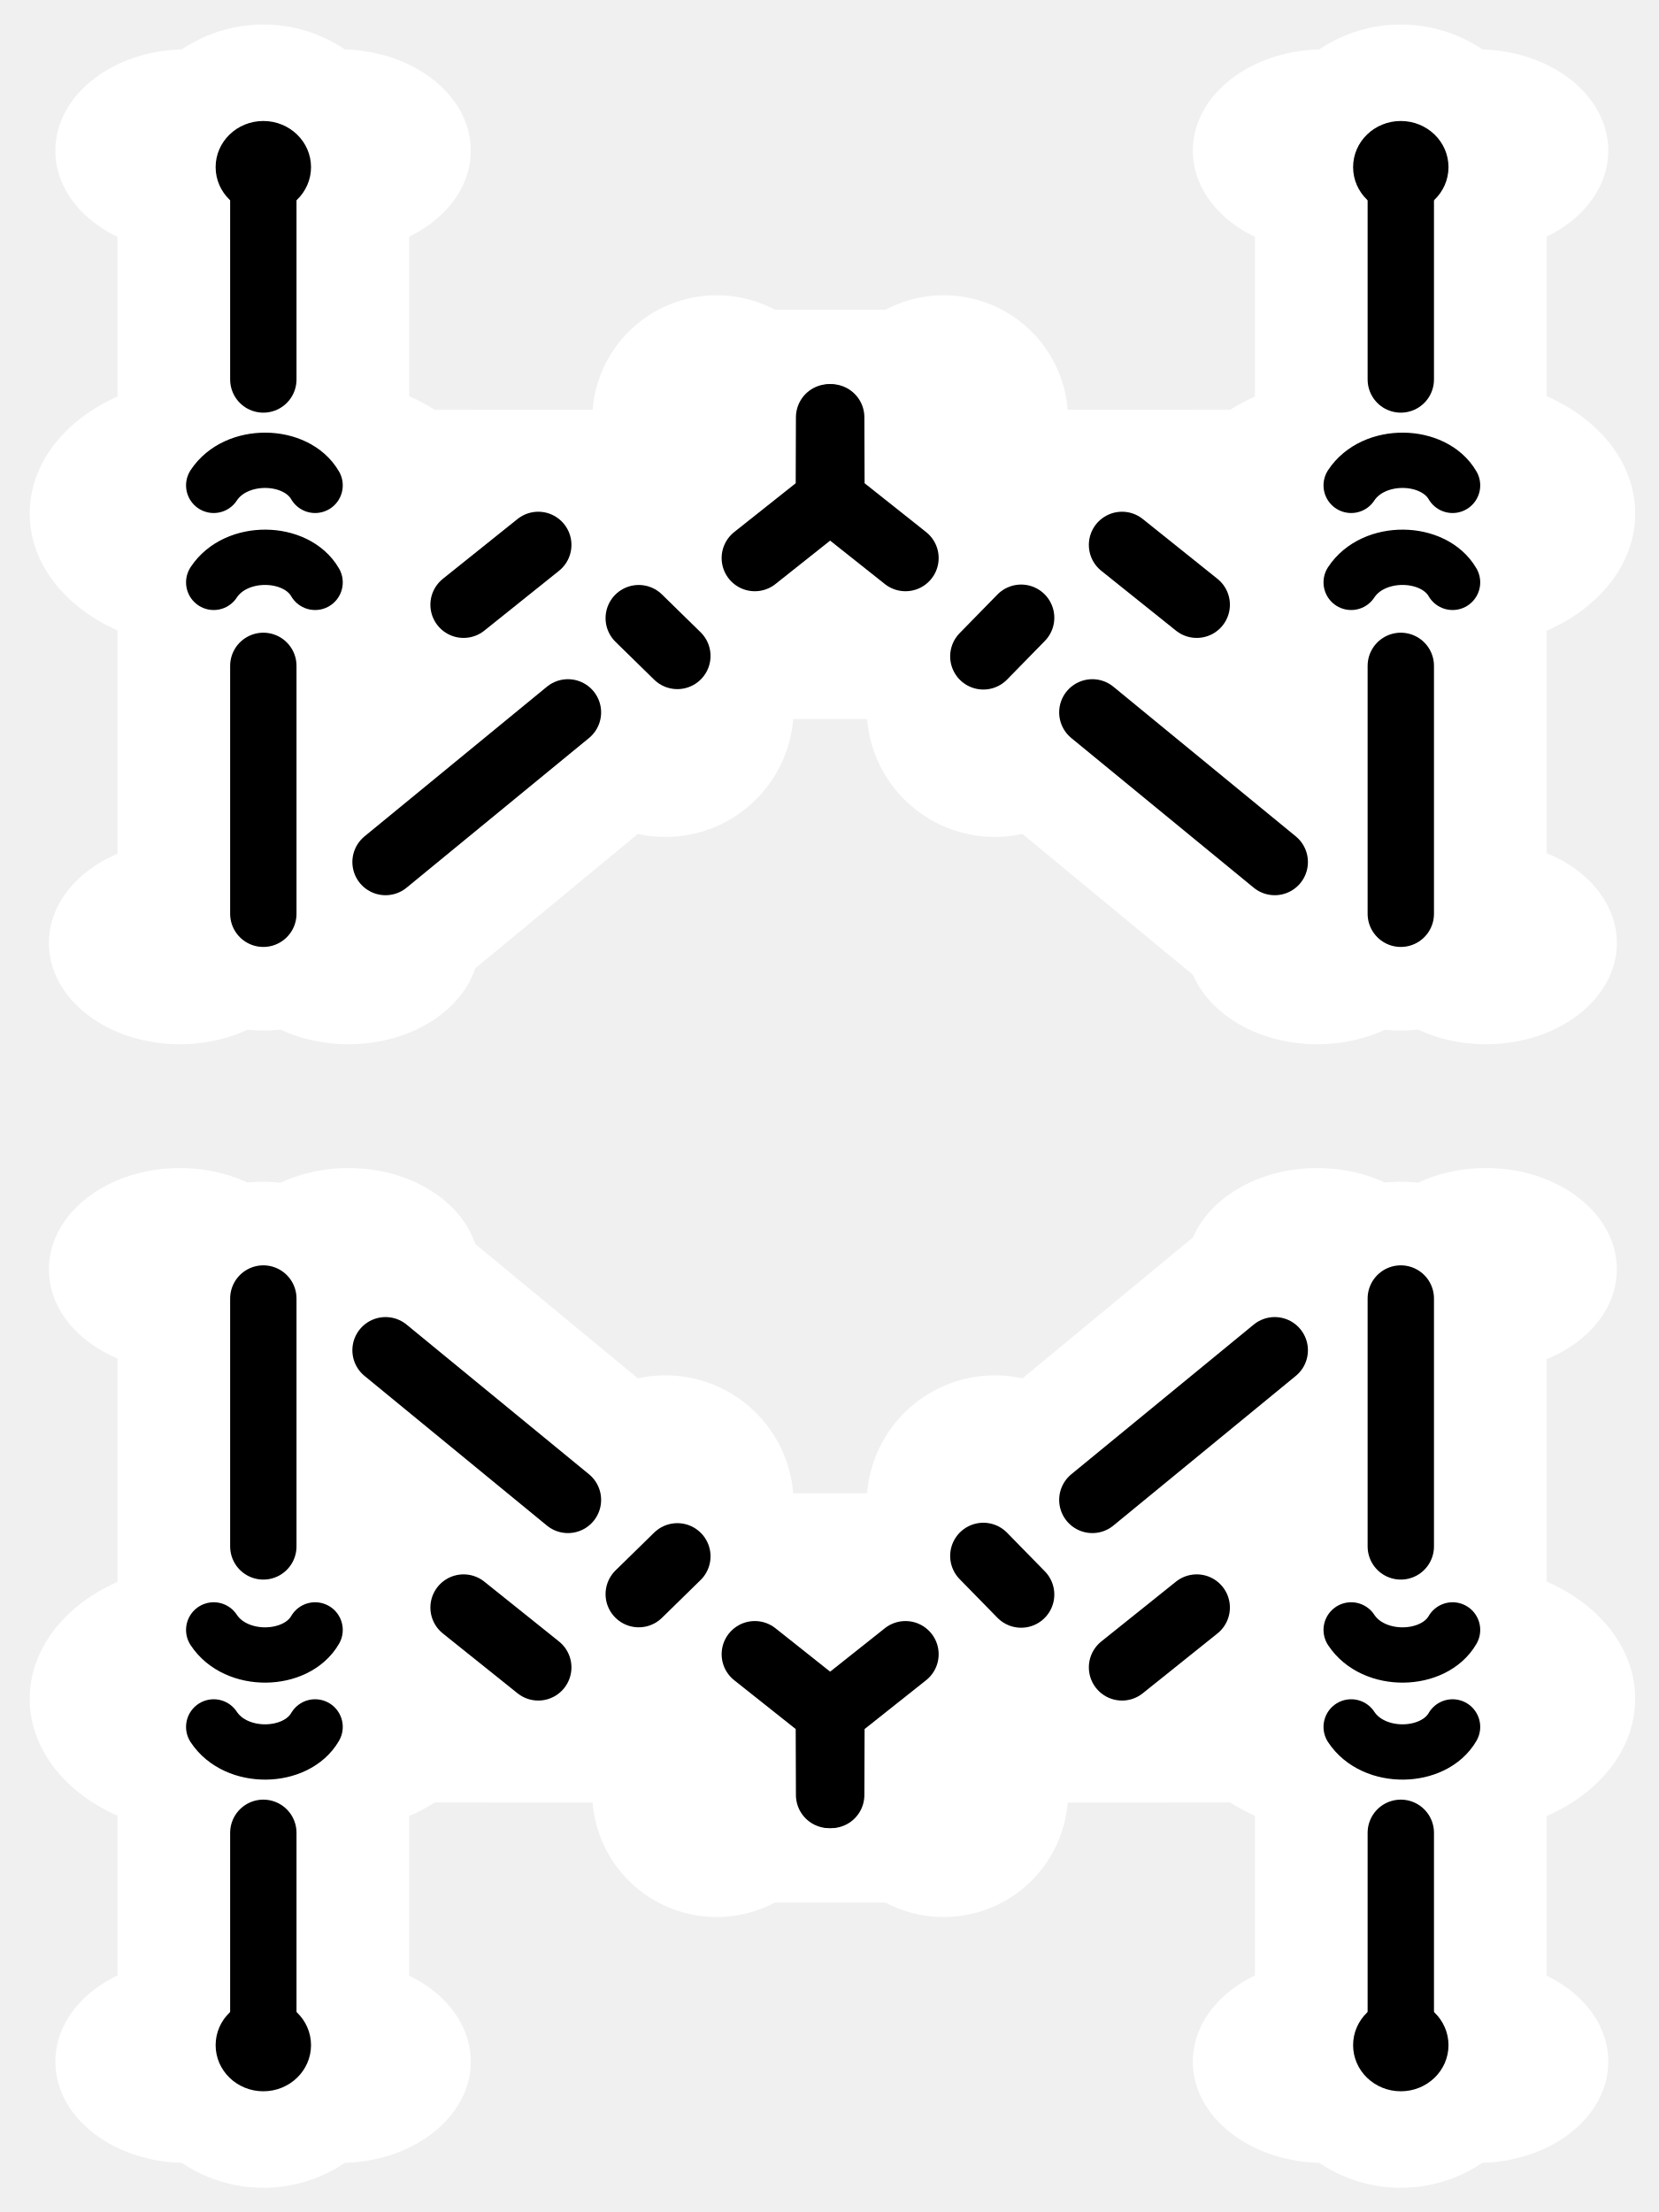
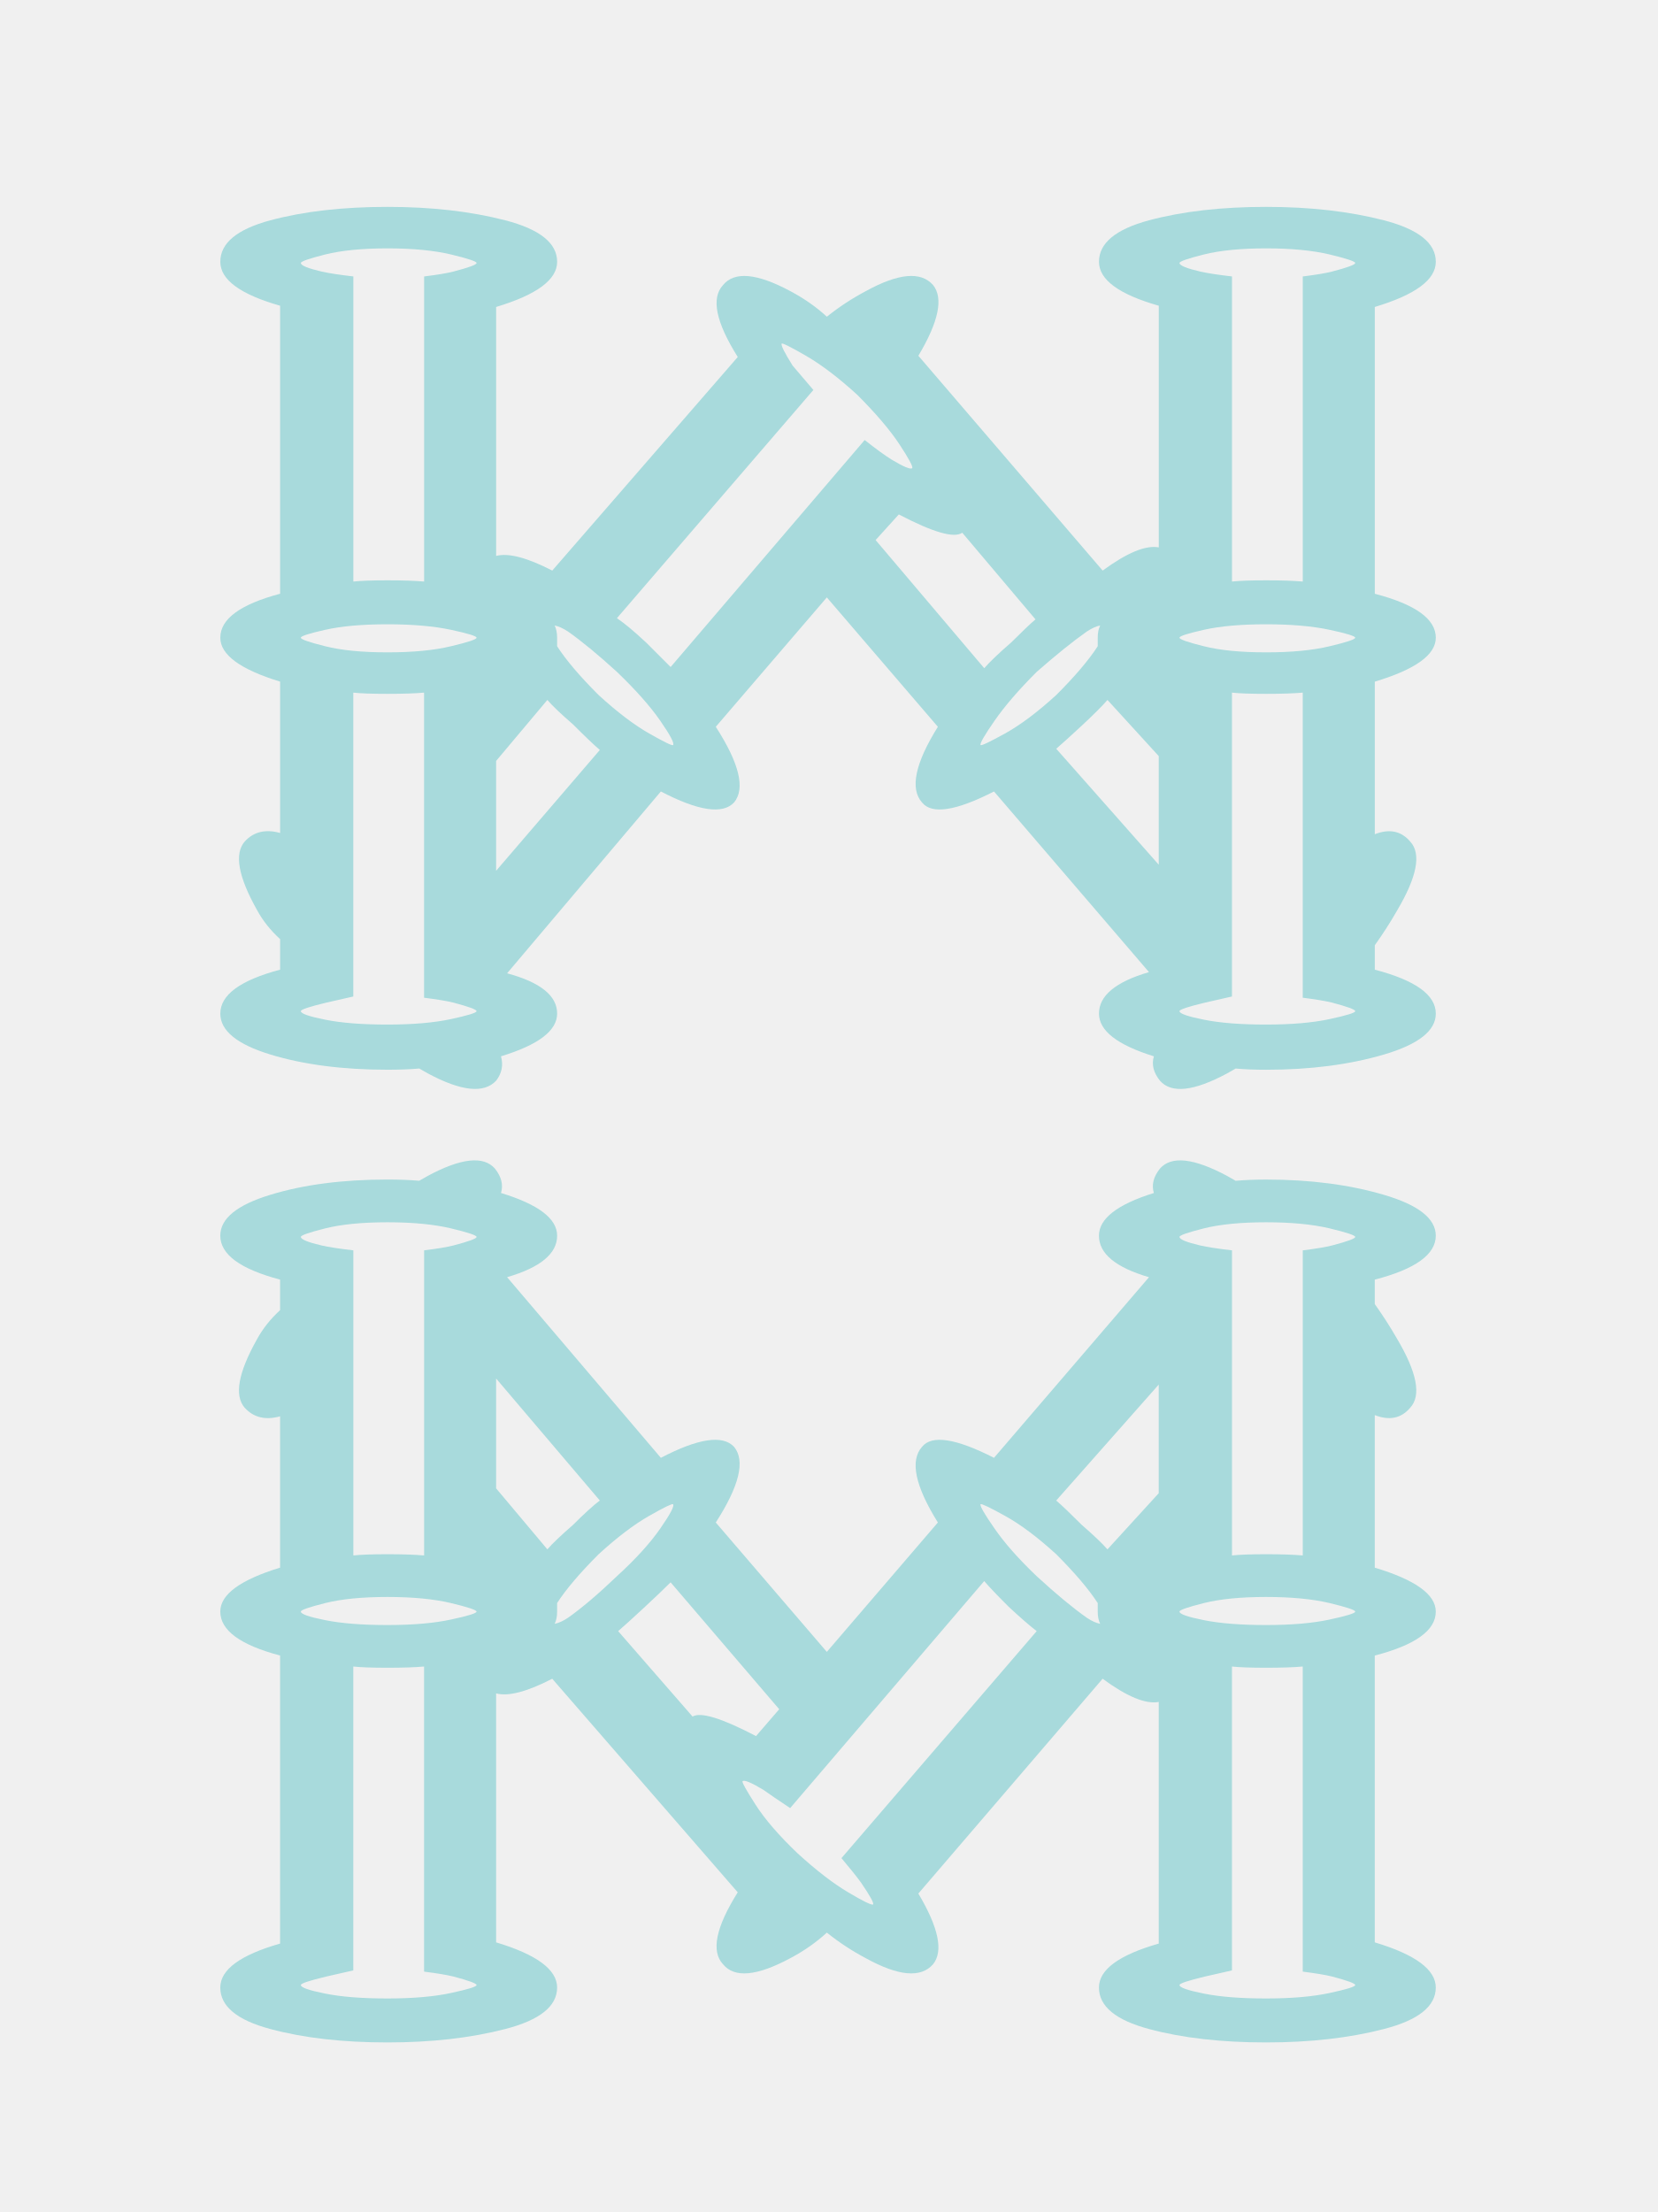
- <svg xmlns="http://www.w3.org/2000/svg" xmlns:ns1="http://www.openswatchbook.org/uri/2009/osb" width="300" height="400" viewBox="0 0 300 400" id="svg2" version="1.1">
-   <defs id="defs4">
-     <linearGradient id="linearGradient10055" ns1:paint="solid">
-       <stop style="stop-color:#000000;stop-opacity:1;" offset="0" id="stop10057" />
-     </linearGradient>
-     <marker orient="auto" refY="0" refX="0" id="Arrow1Lstart" style="overflow:visible">
-       <path id="path4978" d="M 0,0 5,-5 -12.5,0 5,5 0,0 Z" style="fill:#000000;fill-opacity:1;fill-rule:evenodd;stroke:#ff5c00;stroke-width:1pt;stroke-opacity:1" transform="matrix(0.8,0,0,0.8,10,0)" />
-     </marker>
-     <clipPath clipPathUnits="userSpaceOnUse" id="clipPath4243">
-       <circle style="opacity:1;fill:#000000;fill-opacity:0.297;fill-rule:nonzero;stroke:#000000;stroke-width:19.133;stroke-linecap:butt;stroke-linejoin:round;stroke-miterlimit:4;stroke-dasharray:none;stroke-dashoffset:0;stroke-opacity:1" id="circle4245" cx="-264.66" cy="-198.207" r="293.954" />
-     </clipPath>
-     <clipPath clipPathUnits="userSpaceOnUse" id="clipPath7847">
-       <ellipse style="opacity:1;fill:#822600;fill-opacity:1;fill-rule:nonzero;stroke:none;stroke-width:12;stroke-linecap:round;stroke-linejoin:round;stroke-miterlimit:4;stroke-dasharray:none;stroke-dashoffset:0;stroke-opacity:1" id="ellipse7849" cx="394" cy="552.362" rx="349.495" ry="216" />
-     </clipPath>
-     <clipPath clipPathUnits="userSpaceOnUse" id="clipPath4243-1">
-       <circle style="opacity:1;fill:#000000;fill-opacity:0.297;fill-rule:nonzero;stroke:#000000;stroke-width:19.133;stroke-linecap:butt;stroke-linejoin:round;stroke-miterlimit:4;stroke-dasharray:none;stroke-dashoffset:0;stroke-opacity:1" id="circle4245-4" cx="-264.66" cy="-198.207" r="293.954" />
-     </clipPath>
-     <clipPath clipPathUnits="userSpaceOnUse" id="clipPath7876">
-       <circle style="opacity:1;fill:#000000;fill-opacity:0.297;fill-rule:nonzero;stroke:#000000;stroke-width:19.133;stroke-linecap:butt;stroke-linejoin:round;stroke-miterlimit:4;stroke-dasharray:none;stroke-dashoffset:0;stroke-opacity:1" id="circle7878" cx="-264.66" cy="-198.207" r="293.954" />
-     </clipPath>
-     <clipPath clipPathUnits="userSpaceOnUse" id="clipPath14693">
-       <rect style="opacity:1;fill:#a53c3c;fill-opacity:1;fill-rule:nonzero;stroke:none;stroke-width:8;stroke-linecap:round;stroke-linejoin:round;stroke-miterlimit:4;stroke-dasharray:none;stroke-dashoffset:0;stroke-opacity:1" id="rect14695" width="131.784" height="168.821" x="-332.596" y="383.498" rx="1.255" ry="3.751" transform="matrix(0.9993908,-0.03489951,0.03489951,0.9993908,0,0)" />
-     </clipPath>
-     <clipPath clipPathUnits="userSpaceOnUse" id="clipPath14952">
-       <ellipse style="opacity:1;fill:#a53c3c;fill-opacity:1;fill-rule:nonzero;stroke:none;stroke-width:7;stroke-linecap:round;stroke-linejoin:round;stroke-miterlimit:4;stroke-dasharray:none;stroke-dashoffset:0;stroke-opacity:1" id="ellipse14954" cx="-271.344" cy="647.256" rx="69.057" ry="116.911" transform="matrix(0.9993908,-0.03489951,0.03489951,0.9993908,0,0)" />
-     </clipPath>
-     <pattern y="0" x="0" height="6" width="6" patternUnits="userSpaceOnUse" id="EMFhbasepattern" />
-   </defs>
-   <g id="layer1" transform="translate(0,-652.3622)">
-     <g id="g4397">
-       <ellipse ry="18.317" rx="23.672" cy="679.605" cx="239.372" id="ellipse4373" style="opacity:1;fill:#ffffff;fill-opacity:1;fill-rule:nonzero;stroke:none;stroke-width:30;stroke-linecap:round;stroke-linejoin:round;stroke-miterlimit:4;stroke-dasharray:none;stroke-dashoffset:0;stroke-opacity:1" />
-       <ellipse ry="18.317" rx="23.672" style="opacity:1;fill:#ffffff;fill-opacity:1;fill-rule:nonzero;stroke:none;stroke-width:30;stroke-linecap:round;stroke-linejoin:round;stroke-miterlimit:4;stroke-dasharray:none;stroke-dashoffset:0;stroke-opacity:1" id="ellipse4377" cx="238.205" cy="822.877" />
-       <ellipse ry="24.334" rx="31.447" style="opacity:1;fill:#ffffff;fill-opacity:1;fill-rule:nonzero;stroke:none;stroke-width:30;stroke-linecap:round;stroke-linejoin:round;stroke-miterlimit:4;stroke-dasharray:none;stroke-dashoffset:0;stroke-opacity:1" id="ellipse4387" cx="242.507" cy="745.216" />
-       <ellipse ry="18.317" rx="23.672" style="opacity:1;fill:#ffffff;fill-opacity:1;fill-rule:nonzero;stroke:none;stroke-width:30;stroke-linecap:round;stroke-linejoin:round;stroke-miterlimit:4;stroke-dasharray:none;stroke-dashoffset:0;stroke-opacity:1" id="ellipse4375" cx="267.154" cy="679.605" />
-       <path id="path4379" d="m 253.309,812.343 0,-129.173" style="fill:none;fill-rule:evenodd;stroke:#ffffff;stroke-width:52.754;stroke-linecap:round;stroke-linejoin:miter;stroke-miterlimit:4;stroke-dasharray:none;stroke-opacity:1" />
-       <ellipse cy="682.585" cx="253.309" id="ellipse4381" style="opacity:1;fill:#000000;fill-opacity:1;fill-rule:nonzero;stroke:none;stroke-width:10;stroke-linecap:round;stroke-linejoin:round;stroke-miterlimit:4;stroke-dasharray:none;stroke-dashoffset:0;stroke-opacity:1" rx="8.625" ry="8.342" />
-       <path id="path6969" d="m 73.607,743.873 63.175,-0.061" style="fill:none;fill-rule:evenodd;stroke:#ffffff;stroke-width:34.785;stroke-linecap:round;stroke-linejoin:miter;stroke-miterlimit:4;stroke-dasharray:none;stroke-opacity:1" />
-       <path id="path6941" d="M 120.324,780.515 70.302,767.609" style="fill:none;fill-rule:evenodd;stroke:#ffffff;stroke-width:46.38;stroke-linecap:round;stroke-linejoin:miter;stroke-miterlimit:4;stroke-dasharray:none;stroke-opacity:1" />
-       <path id="path6937" d="M 66.184,814.606 170.645,728.254" style="fill:none;fill-rule:evenodd;stroke:#ffffff;stroke-width:45;stroke-linecap:round;stroke-linejoin:miter;stroke-miterlimit:4;stroke-dasharray:none;stroke-opacity:1" />
-       <ellipse style="opacity:1;fill:#ffffff;fill-opacity:1;fill-rule:nonzero;stroke:none;stroke-width:30;stroke-linecap:round;stroke-linejoin:round;stroke-miterlimit:4;stroke-dasharray:none;stroke-dashoffset:0;stroke-opacity:1" id="ellipse4273" cx="33.681" cy="679.605" rx="23.672" ry="18.317" />
-       <ellipse cy="679.605" cx="61.463" id="ellipse4275" style="opacity:1;fill:#ffffff;fill-opacity:1;fill-rule:nonzero;stroke:none;stroke-width:30;stroke-linecap:round;stroke-linejoin:round;stroke-miterlimit:4;stroke-dasharray:none;stroke-dashoffset:0;stroke-opacity:1" rx="23.672" ry="18.317" />
-       <ellipse cy="822.877" cx="32.514" id="ellipse4277" style="opacity:1;fill:#ffffff;fill-opacity:1;fill-rule:nonzero;stroke:none;stroke-width:30;stroke-linecap:round;stroke-linejoin:round;stroke-miterlimit:4;stroke-dasharray:none;stroke-dashoffset:0;stroke-opacity:1" rx="23.672" ry="18.317" />
-       <path style="fill:none;fill-rule:evenodd;stroke:#ffffff;stroke-width:52.754;stroke-linecap:round;stroke-linejoin:miter;stroke-miterlimit:4;stroke-dasharray:none;stroke-opacity:1" d="m 47.618,812.343 0,-129.173" id="path4279" />
-       <ellipse ry="8.342" rx="8.625" style="opacity:1;fill:#000000;fill-opacity:1;fill-rule:nonzero;stroke:none;stroke-width:10;stroke-linecap:round;stroke-linejoin:round;stroke-miterlimit:4;stroke-dasharray:none;stroke-dashoffset:0;stroke-opacity:1" id="ellipse4291" cx="47.618" cy="682.585" />
-       <ellipse style="opacity:1;fill:#ffffff;fill-opacity:1;fill-rule:nonzero;stroke:none;stroke-width:30;stroke-linecap:round;stroke-linejoin:round;stroke-miterlimit:4;stroke-dasharray:none;stroke-dashoffset:0;stroke-opacity:1" id="ellipse4281" cx="63.019" cy="822.877" rx="23.672" ry="18.317" />
-       <ellipse style="opacity:1;fill:#ffffff;fill-opacity:1;fill-rule:nonzero;stroke:none;stroke-width:30;stroke-linecap:round;stroke-linejoin:round;stroke-miterlimit:4;stroke-dasharray:none;stroke-dashoffset:0;stroke-opacity:1" id="ellipse4283" cx="58.562" cy="745.216" rx="31.447" ry="24.334" />
-       <ellipse cy="745.216" cx="36.816" id="ellipse4285" style="opacity:1;fill:#ffffff;fill-opacity:1;fill-rule:nonzero;stroke:none;stroke-width:30;stroke-linecap:round;stroke-linejoin:round;stroke-miterlimit:4;stroke-dasharray:none;stroke-dashoffset:0;stroke-opacity:1" rx="31.447" ry="24.334" />
-       <path style="fill:none;fill-rule:evenodd;stroke:#000000;stroke-width:12;stroke-linecap:round;stroke-linejoin:miter;stroke-miterlimit:4;stroke-dasharray:none;stroke-opacity:1" d="m 47.618,684.686 0,36.297" id="path4287" />
-       <path id="path4289" d="m 47.618,772.774 0,44.825" style="fill:none;fill-rule:evenodd;stroke:#000000;stroke-width:12;stroke-linecap:round;stroke-linejoin:miter;stroke-miterlimit:4;stroke-dasharray:none;stroke-opacity:1" />
-       <path id="path4293" d="m 38.644,757.672 c 4.056,-6.178 14.924,-5.911 18.337,0" style="fill:none;fill-rule:evenodd;stroke:#000000;stroke-width:10;stroke-linecap:round;stroke-linejoin:round;stroke-miterlimit:4;stroke-dasharray:none;stroke-opacity:1" />
-       <path style="fill:none;fill-rule:evenodd;stroke:#000000;stroke-width:10;stroke-linecap:round;stroke-linejoin:round;stroke-miterlimit:4;stroke-dasharray:none;stroke-opacity:1" d="m 38.644,740.133 c 4.056,-6.178 14.924,-5.911 18.337,0" id="path4295" />
-       <path style="fill:none;fill-rule:evenodd;stroke:#ffffff;stroke-width:34.785;stroke-linecap:round;stroke-linejoin:miter;stroke-miterlimit:4;stroke-dasharray:none;stroke-opacity:1" d="m 226.627,743.873 -63.175,-0.061" id="path7498" />
-       <ellipse ry="18.317" rx="23.672" cy="822.877" cx="268.71" id="ellipse4383" style="opacity:1;fill:#ffffff;fill-opacity:1;fill-rule:nonzero;stroke:none;stroke-width:30;stroke-linecap:round;stroke-linejoin:round;stroke-miterlimit:4;stroke-dasharray:none;stroke-dashoffset:0;stroke-opacity:1" />
-       <path style="fill:none;fill-rule:evenodd;stroke:#ffffff;stroke-width:45;stroke-linecap:round;stroke-linejoin:miter;stroke-miterlimit:4;stroke-dasharray:none;stroke-opacity:1" d="M 234.05,814.606 129.588,728.254" id="path7502" />
-       <ellipse ry="24.334" rx="31.447" cy="745.216" cx="264.252" id="ellipse4385" style="opacity:1;fill:#ffffff;fill-opacity:1;fill-rule:nonzero;stroke:none;stroke-width:30;stroke-linecap:round;stroke-linejoin:round;stroke-miterlimit:4;stroke-dasharray:none;stroke-dashoffset:0;stroke-opacity:1" />
-       <rect ry="2.768" rx="1.946" y="708.359" x="122.302" height="74.041" width="55.25" id="rect6963" style="opacity:1;fill:#ffffff;fill-opacity:1;fill-rule:nonzero;stroke:none;stroke-width:40;stroke-linecap:round;stroke-linejoin:round;stroke-miterlimit:4;stroke-dasharray:none;stroke-dashoffset:0;stroke-opacity:1" />
-       <path id="path6975" d="m 115.505,764.144 6.982,6.833" style="fill:none;fill-rule:evenodd;stroke:#000000;stroke-width:12;stroke-linecap:round;stroke-linejoin:miter;stroke-miterlimit:4;stroke-dasharray:none;stroke-opacity:1" />
-       <path id="path6979" d="m 136.495,753.276 13.383,-10.624 0.05,-14.823" style="fill:none;fill-rule:evenodd;stroke:#000000;stroke-width:12;stroke-linecap:round;stroke-linejoin:miter;stroke-miterlimit:4;stroke-dasharray:none;stroke-opacity:1" />
-       <path style="fill:none;fill-rule:evenodd;stroke:#ffffff;stroke-width:46.38;stroke-linecap:round;stroke-linejoin:miter;stroke-miterlimit:4;stroke-dasharray:none;stroke-opacity:1" d="m 179.909,780.515 50.022,-12.906" id="path7500" />
-       <path id="path4389" d="m 253.309,684.686 0,36.297" style="fill:none;fill-rule:evenodd;stroke:#000000;stroke-width:12;stroke-linecap:round;stroke-linejoin:miter;stroke-miterlimit:4;stroke-dasharray:none;stroke-opacity:1" />
-       <path style="fill:none;fill-rule:evenodd;stroke:#000000;stroke-width:12;stroke-linecap:round;stroke-linejoin:miter;stroke-miterlimit:4;stroke-dasharray:none;stroke-opacity:1" d="M 230.514,808.245 197.532,781.182" id="path7532" />
-       <path style="fill:none;fill-rule:evenodd;stroke:#000000;stroke-width:12;stroke-linecap:round;stroke-linejoin:miter;stroke-miterlimit:4;stroke-dasharray:none;stroke-opacity:1" d="m 253.309,772.774 0,44.825" id="path4391" />
-       <path style="fill:none;fill-rule:evenodd;stroke:#000000;stroke-width:10;stroke-linecap:round;stroke-linejoin:round;stroke-miterlimit:4;stroke-dasharray:none;stroke-opacity:1" d="m 244.334,757.672 c 4.056,-6.178 14.924,-5.911 18.337,0" id="path4393" />
-       <path id="path4395" d="m 244.334,740.133 c 4.056,-6.178 14.924,-5.911 18.337,0" style="fill:none;fill-rule:evenodd;stroke:#000000;stroke-width:10;stroke-linecap:round;stroke-linejoin:round;stroke-miterlimit:4;stroke-dasharray:none;stroke-opacity:1" />
-       <path style="fill:none;fill-rule:evenodd;stroke:#000000;stroke-width:12;stroke-linecap:round;stroke-linejoin:miter;stroke-miterlimit:4;stroke-dasharray:none;stroke-opacity:1" d="m 184.653,764.069 -6.833,6.983" id="path7534" />
-       <path id="path7536" d="M 216.405,761.718 202.899,750.899" style="fill:none;fill-rule:evenodd;stroke:#000000;stroke-width:12;stroke-linecap:round;stroke-linejoin:miter;stroke-miterlimit:4;stroke-dasharray:none;stroke-opacity:1" />
-       <path style="fill:none;fill-rule:evenodd;stroke:#000000;stroke-width:12;stroke-linecap:round;stroke-linejoin:miter;stroke-miterlimit:4;stroke-dasharray:none;stroke-opacity:1" d="m 163.739,753.276 -13.383,-10.624 -0.049,-14.823" id="path7538" />
-       <path id="path6971" d="m 69.72,808.245 32.982,-27.063" style="fill:none;fill-rule:evenodd;stroke:#000000;stroke-width:12;stroke-linecap:round;stroke-linejoin:miter;stroke-miterlimit:4;stroke-dasharray:none;stroke-opacity:1" />
-       <path style="fill:none;fill-rule:evenodd;stroke:#000000;stroke-width:12;stroke-linecap:round;stroke-linejoin:miter;stroke-miterlimit:4;stroke-dasharray:none;stroke-opacity:1" d="M 83.828,761.718 97.335,750.899" id="path6977" />
-     </g>
-     <g id="g4241" transform="matrix(1,0,0,-1,0,1704.775)">
-       <ellipse style="opacity:1;fill:#ffffff;fill-opacity:1;fill-rule:nonzero;stroke:none;stroke-width:30;stroke-linecap:round;stroke-linejoin:round;stroke-miterlimit:4;stroke-dasharray:none;stroke-dashoffset:0;stroke-opacity:1" id="ellipse4243" cx="239.372" cy="679.605" rx="23.672" ry="18.317" />
-       <ellipse cy="822.877" cx="238.205" id="ellipse4245" style="opacity:1;fill:#ffffff;fill-opacity:1;fill-rule:nonzero;stroke:none;stroke-width:30;stroke-linecap:round;stroke-linejoin:round;stroke-miterlimit:4;stroke-dasharray:none;stroke-dashoffset:0;stroke-opacity:1" rx="23.672" ry="18.317" />
-       <ellipse cy="745.216" cx="242.507" id="ellipse4247" style="opacity:1;fill:#ffffff;fill-opacity:1;fill-rule:nonzero;stroke:none;stroke-width:30;stroke-linecap:round;stroke-linejoin:round;stroke-miterlimit:4;stroke-dasharray:none;stroke-dashoffset:0;stroke-opacity:1" rx="31.447" ry="24.334" />
-       <ellipse cy="679.605" cx="267.154" id="ellipse4249" style="opacity:1;fill:#ffffff;fill-opacity:1;fill-rule:nonzero;stroke:none;stroke-width:30;stroke-linecap:round;stroke-linejoin:round;stroke-miterlimit:4;stroke-dasharray:none;stroke-dashoffset:0;stroke-opacity:1" rx="23.672" ry="18.317" />
-       <path style="fill:none;fill-rule:evenodd;stroke:#ffffff;stroke-width:52.754;stroke-linecap:round;stroke-linejoin:miter;stroke-miterlimit:4;stroke-dasharray:none;stroke-opacity:1" d="m 253.309,812.343 0,-129.173" id="path4251" />
-       <ellipse ry="8.342" rx="8.625" style="opacity:1;fill:#000000;fill-opacity:1;fill-rule:nonzero;stroke:none;stroke-width:10;stroke-linecap:round;stroke-linejoin:round;stroke-miterlimit:4;stroke-dasharray:none;stroke-dashoffset:0;stroke-opacity:1" id="ellipse4253" cx="253.309" cy="682.585" />
-       <path style="fill:none;fill-rule:evenodd;stroke:#ffffff;stroke-width:34.785;stroke-linecap:round;stroke-linejoin:miter;stroke-miterlimit:4;stroke-dasharray:none;stroke-opacity:1" d="m 73.607,743.873 63.175,-0.061" id="path4255" />
-       <path style="fill:none;fill-rule:evenodd;stroke:#ffffff;stroke-width:46.38;stroke-linecap:round;stroke-linejoin:miter;stroke-miterlimit:4;stroke-dasharray:none;stroke-opacity:1" d="M 120.324,780.515 70.302,767.609" id="path4257" />
-       <path style="fill:none;fill-rule:evenodd;stroke:#ffffff;stroke-width:45;stroke-linecap:round;stroke-linejoin:miter;stroke-miterlimit:4;stroke-dasharray:none;stroke-opacity:1" d="M 66.184,814.606 170.645,728.254" id="path4259" />
-       <ellipse ry="18.317" rx="23.672" cy="679.605" cx="33.681" id="ellipse4261" style="opacity:1;fill:#ffffff;fill-opacity:1;fill-rule:nonzero;stroke:none;stroke-width:30;stroke-linecap:round;stroke-linejoin:round;stroke-miterlimit:4;stroke-dasharray:none;stroke-dashoffset:0;stroke-opacity:1" />
-       <ellipse ry="18.317" rx="23.672" style="opacity:1;fill:#ffffff;fill-opacity:1;fill-rule:nonzero;stroke:none;stroke-width:30;stroke-linecap:round;stroke-linejoin:round;stroke-miterlimit:4;stroke-dasharray:none;stroke-dashoffset:0;stroke-opacity:1" id="ellipse4263" cx="61.463" cy="679.605" />
-       <ellipse ry="18.317" rx="23.672" style="opacity:1;fill:#ffffff;fill-opacity:1;fill-rule:nonzero;stroke:none;stroke-width:30;stroke-linecap:round;stroke-linejoin:round;stroke-miterlimit:4;stroke-dasharray:none;stroke-dashoffset:0;stroke-opacity:1" id="ellipse4265" cx="32.514" cy="822.877" />
-       <path id="path4267" d="m 47.618,812.343 0,-129.173" style="fill:none;fill-rule:evenodd;stroke:#ffffff;stroke-width:52.754;stroke-linecap:round;stroke-linejoin:miter;stroke-miterlimit:4;stroke-dasharray:none;stroke-opacity:1" />
-       <ellipse cy="682.585" cx="47.618" id="ellipse4269" style="opacity:1;fill:#000000;fill-opacity:1;fill-rule:nonzero;stroke:none;stroke-width:10;stroke-linecap:round;stroke-linejoin:round;stroke-miterlimit:4;stroke-dasharray:none;stroke-dashoffset:0;stroke-opacity:1" rx="8.625" ry="8.342" />
-       <ellipse ry="18.317" rx="23.672" cy="822.877" cx="63.019" id="ellipse4271" style="opacity:1;fill:#ffffff;fill-opacity:1;fill-rule:nonzero;stroke:none;stroke-width:30;stroke-linecap:round;stroke-linejoin:round;stroke-miterlimit:4;stroke-dasharray:none;stroke-dashoffset:0;stroke-opacity:1" />
-       <ellipse ry="24.334" rx="31.447" cy="745.216" cx="58.562" id="ellipse4274" style="opacity:1;fill:#ffffff;fill-opacity:1;fill-rule:nonzero;stroke:none;stroke-width:30;stroke-linecap:round;stroke-linejoin:round;stroke-miterlimit:4;stroke-dasharray:none;stroke-dashoffset:0;stroke-opacity:1" />
-       <ellipse ry="24.334" rx="31.447" style="opacity:1;fill:#ffffff;fill-opacity:1;fill-rule:nonzero;stroke:none;stroke-width:30;stroke-linecap:round;stroke-linejoin:round;stroke-miterlimit:4;stroke-dasharray:none;stroke-dashoffset:0;stroke-opacity:1" id="ellipse4276" cx="36.816" cy="745.216" />
-       <path id="path4278" d="m 47.618,684.686 0,36.297" style="fill:none;fill-rule:evenodd;stroke:#000000;stroke-width:12;stroke-linecap:round;stroke-linejoin:miter;stroke-miterlimit:4;stroke-dasharray:none;stroke-opacity:1" />
-       <path style="fill:none;fill-rule:evenodd;stroke:#000000;stroke-width:12;stroke-linecap:round;stroke-linejoin:miter;stroke-miterlimit:4;stroke-dasharray:none;stroke-opacity:1" d="m 47.618,772.774 0,44.825" id="path4280" />
-       <path style="fill:none;fill-rule:evenodd;stroke:#000000;stroke-width:10;stroke-linecap:round;stroke-linejoin:round;stroke-miterlimit:4;stroke-dasharray:none;stroke-opacity:1" d="m 38.644,757.672 c 4.056,-6.178 14.924,-5.911 18.337,0" id="path4282" />
-       <path id="path4284" d="m 38.644,740.133 c 4.056,-6.178 14.924,-5.911 18.337,0" style="fill:none;fill-rule:evenodd;stroke:#000000;stroke-width:10;stroke-linecap:round;stroke-linejoin:round;stroke-miterlimit:4;stroke-dasharray:none;stroke-opacity:1" />
-       <path id="path4286" d="m 226.627,743.873 -63.175,-0.061" style="fill:none;fill-rule:evenodd;stroke:#ffffff;stroke-width:34.785;stroke-linecap:round;stroke-linejoin:miter;stroke-miterlimit:4;stroke-dasharray:none;stroke-opacity:1" />
-       <ellipse style="opacity:1;fill:#ffffff;fill-opacity:1;fill-rule:nonzero;stroke:none;stroke-width:30;stroke-linecap:round;stroke-linejoin:round;stroke-miterlimit:4;stroke-dasharray:none;stroke-dashoffset:0;stroke-opacity:1" id="ellipse4288" cx="268.71" cy="822.877" rx="23.672" ry="18.317" />
-       <path id="path4290" d="M 234.05,814.606 129.588,728.254" style="fill:none;fill-rule:evenodd;stroke:#ffffff;stroke-width:45;stroke-linecap:round;stroke-linejoin:miter;stroke-miterlimit:4;stroke-dasharray:none;stroke-opacity:1" />
-       <ellipse style="opacity:1;fill:#ffffff;fill-opacity:1;fill-rule:nonzero;stroke:none;stroke-width:30;stroke-linecap:round;stroke-linejoin:round;stroke-miterlimit:4;stroke-dasharray:none;stroke-dashoffset:0;stroke-opacity:1" id="ellipse4292" cx="264.252" cy="745.216" rx="31.447" ry="24.334" />
-       <rect style="opacity:1;fill:#ffffff;fill-opacity:1;fill-rule:nonzero;stroke:none;stroke-width:40;stroke-linecap:round;stroke-linejoin:round;stroke-miterlimit:4;stroke-dasharray:none;stroke-dashoffset:0;stroke-opacity:1" id="rect4294" width="55.25" height="74.041" x="122.302" y="708.359" rx="1.946" ry="2.768" />
-       <path style="fill:none;fill-rule:evenodd;stroke:#000000;stroke-width:12;stroke-linecap:round;stroke-linejoin:miter;stroke-miterlimit:4;stroke-dasharray:none;stroke-opacity:1" d="m 115.505,764.144 6.982,6.833" id="path4296" />
-       <path style="fill:none;fill-rule:evenodd;stroke:#000000;stroke-width:12;stroke-linecap:round;stroke-linejoin:miter;stroke-miterlimit:4;stroke-dasharray:none;stroke-opacity:1" d="m 136.495,753.276 13.383,-10.624 0.05,-14.823" id="path4298" />
-       <path id="path4300" d="m 179.909,780.515 50.022,-12.906" style="fill:none;fill-rule:evenodd;stroke:#ffffff;stroke-width:46.38;stroke-linecap:round;stroke-linejoin:miter;stroke-miterlimit:4;stroke-dasharray:none;stroke-opacity:1" />
-       <path style="fill:none;fill-rule:evenodd;stroke:#000000;stroke-width:12;stroke-linecap:round;stroke-linejoin:miter;stroke-miterlimit:4;stroke-dasharray:none;stroke-opacity:1" d="m 253.309,684.686 0,36.297" id="path4302" />
-       <path id="path4304" d="M 230.514,808.245 197.532,781.182" style="fill:none;fill-rule:evenodd;stroke:#000000;stroke-width:12;stroke-linecap:round;stroke-linejoin:miter;stroke-miterlimit:4;stroke-dasharray:none;stroke-opacity:1" />
-       <path id="path4306" d="m 253.309,772.774 0,44.825" style="fill:none;fill-rule:evenodd;stroke:#000000;stroke-width:12;stroke-linecap:round;stroke-linejoin:miter;stroke-miterlimit:4;stroke-dasharray:none;stroke-opacity:1" />
-       <path id="path4308" d="m 244.334,757.672 c 4.056,-6.178 14.924,-5.911 18.337,0" style="fill:none;fill-rule:evenodd;stroke:#000000;stroke-width:10;stroke-linecap:round;stroke-linejoin:round;stroke-miterlimit:4;stroke-dasharray:none;stroke-opacity:1" />
-       <path style="fill:none;fill-rule:evenodd;stroke:#000000;stroke-width:10;stroke-linecap:round;stroke-linejoin:round;stroke-miterlimit:4;stroke-dasharray:none;stroke-opacity:1" d="m 244.334,740.133 c 4.056,-6.178 14.924,-5.911 18.337,0" id="path4310" />
-       <path id="path4312" d="m 184.653,764.069 -6.833,6.983" style="fill:none;fill-rule:evenodd;stroke:#000000;stroke-width:12;stroke-linecap:round;stroke-linejoin:miter;stroke-miterlimit:4;stroke-dasharray:none;stroke-opacity:1" />
-       <path style="fill:none;fill-rule:evenodd;stroke:#000000;stroke-width:12;stroke-linecap:round;stroke-linejoin:miter;stroke-miterlimit:4;stroke-dasharray:none;stroke-opacity:1" d="M 216.405,761.718 202.899,750.899" id="path4314" />
-       <path id="path4316" d="m 163.739,753.276 -13.383,-10.624 -0.049,-14.823" style="fill:none;fill-rule:evenodd;stroke:#000000;stroke-width:12;stroke-linecap:round;stroke-linejoin:miter;stroke-miterlimit:4;stroke-dasharray:none;stroke-opacity:1" />
-       <path style="fill:none;fill-rule:evenodd;stroke:#000000;stroke-width:12;stroke-linecap:round;stroke-linejoin:miter;stroke-miterlimit:4;stroke-dasharray:none;stroke-opacity:1" d="m 69.72,808.245 32.982,-27.063" id="path4318" />
-       <path id="path4320" d="M 83.828,761.718 97.335,750.899" style="fill:none;fill-rule:evenodd;stroke:#000000;stroke-width:12;stroke-linecap:round;stroke-linejoin:miter;stroke-miterlimit:4;stroke-dasharray:none;stroke-opacity:1" />
+ <svg xmlns="http://www.w3.org/2000/svg" version="1.1" id="Layer_1" x="0px" y="0px" width="66.334px" height="88.5px" viewBox="0 0 66.334 88.5" enable-background="new 0 0 66.334 88.5" xml:space="preserve">
+   <g>
+     <g>
+       <path fill="#A8DADC" d="M45.973,38.893l-6.201-7.227c-1.53,0.781-2.49,0.928-2.881,0.439c-0.488-0.553-0.277-1.562,0.635-3.027    l-4.443-5.176l-4.443,5.176c0.943,1.465,1.188,2.475,0.732,3.027c-0.456,0.488-1.433,0.342-2.93-0.439l-6.152,7.275    c1.334,0.359,2.002,0.896,2.002,1.611c0,0.684-0.749,1.254-2.246,1.709c0.098,0.359,0.032,0.684-0.195,0.977    c-0.488,0.521-1.4,0.424-2.734-0.293l-0.342-0.195c-0.358,0.033-0.781,0.049-1.27,0.049c-1.791,0-3.354-0.203-4.688-0.609    c-1.335-0.408-2.002-0.953-2.002-1.637c0-0.748,0.797-1.334,2.393-1.758v-1.221c-0.391-0.357-0.7-0.748-0.928-1.172    c-0.749-1.334-0.912-2.246-0.488-2.734c0.357-0.391,0.83-0.504,1.416-0.342v-6.055c-1.596-0.488-2.393-1.074-2.393-1.758    c0-0.748,0.797-1.334,2.393-1.758V12.232c-1.596-0.455-2.393-1.041-2.393-1.758c0-0.748,0.667-1.301,2.002-1.66    c1.334-0.357,2.896-0.537,4.688-0.537c1.758,0,3.328,0.18,4.712,0.537c1.383,0.359,2.075,0.912,2.075,1.66    c0,0.717-0.814,1.318-2.441,1.807v9.961c0.488-0.129,1.236,0.066,2.246,0.586l7.422-8.545c-0.879-1.398-1.074-2.359-0.586-2.881    c0.455-0.553,1.351-0.471,2.686,0.244c0.553,0.293,1.041,0.635,1.465,1.025c0.488-0.391,1.009-0.732,1.562-1.025    c1.302-0.715,2.197-0.797,2.686-0.244c0.423,0.521,0.228,1.465-0.586,2.832l7.373,8.594c0.977-0.715,1.725-1.025,2.246-0.928    v-9.668c-1.596-0.455-2.393-1.041-2.393-1.758c0-0.748,0.667-1.301,2.002-1.66c1.334-0.357,2.896-0.537,4.688-0.537    c1.758,0,3.328,0.18,4.712,0.537c1.383,0.359,2.075,0.912,2.075,1.66c0,0.717-0.814,1.318-2.441,1.807v11.475    c1.627,0.424,2.441,1.01,2.441,1.758c0,0.684-0.814,1.27-2.441,1.758v6.104c0.586-0.227,1.058-0.129,1.416,0.293    c0.455,0.488,0.276,1.416-0.537,2.783c-0.261,0.457-0.554,0.912-0.879,1.367v0.977c1.627,0.424,2.441,1.01,2.441,1.758    c0,0.684-0.692,1.229-2.075,1.637c-1.384,0.406-2.954,0.609-4.712,0.609c-0.456,0-0.863-0.016-1.221-0.049l-0.342,0.195    c-1.335,0.717-2.23,0.814-2.686,0.293c-0.261-0.324-0.342-0.65-0.244-0.977c-1.465-0.455-2.197-1.025-2.197-1.709    C43.971,39.838,44.638,39.283,45.973,38.893z M45.973,51.1c-1.335-0.391-2.002-0.943-2.002-1.66c0-0.684,0.732-1.252,2.197-1.709    c-0.098-0.324-0.017-0.65,0.244-0.977c0.455-0.52,1.351-0.422,2.686,0.293l0.342,0.195c0.357-0.031,0.765-0.049,1.221-0.049    c1.758,0,3.328,0.203,4.712,0.611c1.383,0.406,2.075,0.951,2.075,1.635c0,0.75-0.814,1.336-2.441,1.758v0.977    c0.325,0.457,0.618,0.912,0.879,1.367c0.813,1.367,0.992,2.295,0.537,2.783c-0.358,0.424-0.83,0.521-1.416,0.293v6.104    c1.627,0.488,2.441,1.074,2.441,1.758c0,0.75-0.814,1.336-2.441,1.758v11.475c1.627,0.488,2.441,1.092,2.441,1.807    c0,0.75-0.692,1.303-2.075,1.66c-1.384,0.359-2.954,0.537-4.712,0.537c-1.791,0-3.354-0.178-4.688-0.537    c-1.335-0.357-2.002-0.91-2.002-1.66c0-0.715,0.797-1.301,2.393-1.758v-9.668c-0.521,0.098-1.27-0.211-2.246-0.928l-7.373,8.594    c0.813,1.367,1.009,2.312,0.586,2.832c-0.488,0.555-1.384,0.473-2.686-0.244c-0.554-0.293-1.074-0.635-1.562-1.025    c-0.424,0.391-0.912,0.732-1.465,1.025c-1.335,0.717-2.23,0.799-2.686,0.244c-0.488-0.52-0.293-1.48,0.586-2.881l-7.422-8.545    c-1.01,0.521-1.758,0.717-2.246,0.586v9.961c1.627,0.488,2.441,1.092,2.441,1.807c0,0.75-0.692,1.303-2.075,1.66    c-1.384,0.359-2.954,0.537-4.712,0.537c-1.791,0-3.354-0.178-4.688-0.537c-1.335-0.357-2.002-0.91-2.002-1.66    c0-0.715,0.797-1.301,2.393-1.758V66.236c-1.596-0.422-2.393-1.008-2.393-1.758c0-0.684,0.797-1.27,2.393-1.758v-6.055    c-0.586,0.164-1.059,0.049-1.416-0.342c-0.424-0.488-0.261-1.398,0.488-2.734c0.228-0.422,0.537-0.812,0.928-1.172v-1.221    c-1.596-0.422-2.393-1.008-2.393-1.758c0-0.684,0.667-1.229,2.002-1.635c1.334-0.408,2.896-0.611,4.688-0.611    c0.488,0,0.911,0.018,1.27,0.049l0.342-0.195c1.334-0.715,2.229-0.812,2.686-0.293c0.26,0.326,0.342,0.652,0.244,0.977    c1.497,0.457,2.246,1.025,2.246,1.709c0,0.717-0.668,1.27-2.002,1.66l6.152,7.227c1.497-0.781,2.474-0.928,2.93-0.439    c0.455,0.555,0.211,1.562-0.732,3.027l4.443,5.176l4.443-5.176c-0.912-1.465-1.123-2.473-0.635-3.027    c0.391-0.488,1.351-0.342,2.881,0.439L45.973,51.1z M18.141,10.865c0.618-0.162,0.928-0.275,0.928-0.342    c0-0.064-0.342-0.178-1.025-0.342c-0.684-0.162-1.53-0.244-2.539-0.244c-1.01,0-1.84,0.082-2.49,0.244    c-0.651,0.164-0.977,0.277-0.977,0.342c0,0.098,0.276,0.213,0.83,0.342c0.293,0.066,0.716,0.131,1.27,0.195v12.207    c0.293-0.031,0.748-0.049,1.367-0.049c0.618,0,1.106,0.018,1.465,0.049V11.061C17.489,10.996,17.88,10.932,18.141,10.865z     M12.037,25.514c0,0.066,0.325,0.18,0.977,0.342c0.65,0.164,1.48,0.244,2.49,0.244c1.009,0,1.855-0.08,2.539-0.244    c0.684-0.162,1.025-0.275,1.025-0.342c0-0.064-0.342-0.17-1.025-0.316s-1.53-0.221-2.539-0.221c-1.01,0-1.84,0.074-2.49,0.221    C12.362,25.344,12.037,25.449,12.037,25.514z M13.062,40.113c-0.684,0.164-1.025,0.277-1.025,0.342    c0,0.098,0.325,0.213,0.977,0.342c0.65,0.131,1.48,0.195,2.49,0.195c1.009,0,1.855-0.072,2.539-0.219s1.025-0.252,1.025-0.318    c0-0.064-0.31-0.178-0.928-0.342c-0.261-0.064-0.651-0.129-1.172-0.195V27.711c-0.358,0.033-0.847,0.049-1.465,0.049    c-0.619,0-1.074-0.016-1.367-0.049v12.158C13.713,39.967,13.355,40.049,13.062,40.113z M18.141,49.83    c0.618-0.162,0.928-0.275,0.928-0.342c0-0.064-0.342-0.178-1.025-0.342c-0.684-0.162-1.53-0.244-2.539-0.244    c-1.01,0-1.84,0.082-2.49,0.244c-0.651,0.164-0.977,0.277-0.977,0.342c0,0.098,0.276,0.213,0.83,0.342    c0.293,0.066,0.716,0.131,1.27,0.195v12.207c0.293-0.031,0.748-0.049,1.367-0.049c0.618,0,1.106,0.018,1.465,0.049V50.025    C17.489,49.961,17.88,49.896,18.141,49.83z M12.037,64.479c0,0.098,0.325,0.213,0.977,0.342c0.65,0.131,1.48,0.195,2.49,0.195    c1.009,0,1.855-0.072,2.539-0.219s1.025-0.252,1.025-0.318c0-0.064-0.342-0.178-1.025-0.342c-0.684-0.162-1.53-0.244-2.539-0.244    c-1.01,0-1.84,0.082-2.49,0.244C12.362,64.301,12.037,64.414,12.037,64.479z M13.062,79.078c-0.684,0.164-1.025,0.277-1.025,0.342    c0,0.098,0.325,0.213,0.977,0.342c0.65,0.131,1.48,0.195,2.49,0.195c1.009,0,1.855-0.072,2.539-0.219s1.025-0.252,1.025-0.318    c0-0.064-0.31-0.178-0.928-0.342c-0.261-0.064-0.651-0.129-1.172-0.195V66.676c-0.358,0.033-0.847,0.049-1.465,0.049    c-0.619,0-1.074-0.016-1.367-0.049v12.158C13.713,78.932,13.355,79.014,13.062,79.078z M19.85,34.84L24,30.006    c-0.261-0.227-0.619-0.568-1.074-1.025c-0.488-0.422-0.83-0.748-1.025-0.977l-2.051,2.441V34.84z M19.85,55.152v4.395l2.051,2.441    c0.195-0.227,0.537-0.553,1.025-0.977c0.455-0.455,0.813-0.781,1.074-0.977L19.85,55.152z M22.193,25.025    c0.064,0.131,0.098,0.293,0.098,0.488v0.342c0.357,0.555,0.911,1.205,1.66,1.953c0.748,0.684,1.424,1.197,2.026,1.539    c0.602,0.342,0.919,0.496,0.952,0.463c0.064-0.064-0.106-0.391-0.513-0.977c-0.407-0.586-0.985-1.236-1.733-1.953    c-0.749-0.684-1.4-1.221-1.953-1.611C22.535,25.141,22.355,25.059,22.193,25.025z M22.193,64.967    c0.162-0.031,0.342-0.113,0.537-0.244c0.553-0.391,1.204-0.943,1.953-1.66c0.748-0.684,1.326-1.318,1.733-1.904    c0.406-0.586,0.577-0.91,0.513-0.977c-0.033-0.031-0.351,0.123-0.952,0.465c-0.603,0.342-1.278,0.854-2.026,1.537    c-0.749,0.75-1.303,1.4-1.66,1.953v0.342C22.291,64.674,22.258,64.838,22.193,64.967z M32.545,15.602l-7.861,9.131    c0.293,0.195,0.684,0.521,1.172,0.977c0.423,0.424,0.748,0.75,0.977,0.977l7.764-9.082c0.455,0.359,0.813,0.619,1.074,0.781    c0.488,0.293,0.765,0.408,0.83,0.342c0.032-0.064-0.139-0.383-0.513-0.951c-0.375-0.57-0.937-1.229-1.685-1.979    c-0.749-0.684-1.433-1.203-2.051-1.562c-0.619-0.357-0.944-0.52-0.977-0.488c-0.033,0.066,0.113,0.359,0.439,0.879    C31.91,14.854,32.187,15.18,32.545,15.602z M27.711,68.678c0.325-0.195,1.172,0.066,2.539,0.781l0.928-1.074l-4.346-5.078    c-0.261,0.262-0.619,0.604-1.074,1.025c-0.456,0.424-0.798,0.732-1.025,0.928L27.711,68.678z M33.668,74.342l7.812-9.082    c-0.293-0.227-0.668-0.553-1.123-0.977c-0.456-0.455-0.781-0.797-0.977-1.025l-7.764,9.082c-0.488-0.324-0.847-0.568-1.074-0.732    c-0.488-0.293-0.766-0.406-0.83-0.342c-0.033,0.033,0.138,0.342,0.513,0.928c0.374,0.586,0.936,1.238,1.685,1.953    c0.748,0.684,1.424,1.205,2.026,1.562c0.602,0.359,0.936,0.521,1.001,0.488c0.032-0.064-0.131-0.357-0.488-0.879    C34.286,75.092,34.025,74.766,33.668,74.342z M38.502,21.314c-0.326,0.229-1.172-0.016-2.539-0.732l-0.928,1.025l4.346,5.127    c0.228-0.26,0.586-0.602,1.074-1.025c0.455-0.455,0.781-0.764,0.977-0.928L38.502,21.314z M44.02,25.025    c-0.163,0.033-0.342,0.115-0.537,0.244c-0.554,0.391-1.221,0.928-2.002,1.611c-0.717,0.717-1.278,1.367-1.685,1.953    c-0.407,0.586-0.595,0.912-0.562,0.977c0.032,0.033,0.357-0.121,0.977-0.463c0.618-0.342,1.302-0.855,2.051-1.539    c0.748-0.748,1.302-1.398,1.66-1.953v-0.342C43.922,25.318,43.954,25.156,44.02,25.025z M44.02,64.967    c-0.065-0.129-0.098-0.293-0.098-0.488v-0.342c-0.358-0.553-0.912-1.203-1.66-1.953c-0.749-0.684-1.433-1.195-2.051-1.537    c-0.619-0.342-0.944-0.496-0.977-0.465c-0.033,0.066,0.154,0.391,0.562,0.977c0.406,0.586,0.968,1.221,1.685,1.904    c0.781,0.717,1.448,1.27,2.002,1.66C43.678,64.854,43.856,64.936,44.02,64.967z M46.363,30.25l-2.051-2.246    c-0.195,0.229-0.537,0.57-1.025,1.025c-0.456,0.424-0.798,0.732-1.025,0.928l4.102,4.639V30.25z M46.363,59.742v-4.346    l-4.102,4.639c0.228,0.195,0.569,0.521,1.025,0.977c0.488,0.424,0.83,0.75,1.025,0.977L46.363,59.742z M53.297,10.865    c0.618-0.162,0.928-0.275,0.928-0.342c0-0.064-0.342-0.178-1.025-0.342c-0.684-0.162-1.53-0.244-2.539-0.244    c-1.01,0-1.84,0.082-2.49,0.244c-0.651,0.164-0.977,0.277-0.977,0.342c0,0.098,0.276,0.213,0.83,0.342    c0.293,0.066,0.716,0.131,1.27,0.195v12.207c0.293-0.031,0.748-0.049,1.367-0.049c0.618,0,1.106,0.018,1.465,0.049V11.061    C52.646,10.996,53.036,10.932,53.297,10.865z M47.193,25.514c0,0.066,0.325,0.18,0.977,0.342c0.65,0.164,1.48,0.244,2.49,0.244    c1.009,0,1.855-0.08,2.539-0.244c0.684-0.162,1.025-0.275,1.025-0.342c0-0.064-0.342-0.17-1.025-0.316s-1.53-0.221-2.539-0.221    c-1.01,0-1.84,0.074-2.49,0.221C47.519,25.344,47.193,25.449,47.193,25.514z M48.219,40.113c-0.684,0.164-1.025,0.277-1.025,0.342    c0,0.098,0.325,0.213,0.977,0.342c0.65,0.131,1.48,0.195,2.49,0.195c1.009,0,1.855-0.072,2.539-0.219s1.025-0.252,1.025-0.318    c0-0.064-0.31-0.178-0.928-0.342c-0.261-0.064-0.651-0.129-1.172-0.195V27.711c-0.358,0.033-0.847,0.049-1.465,0.049    c-0.619,0-1.074-0.016-1.367-0.049v12.158C48.869,39.967,48.512,40.049,48.219,40.113z M53.297,49.83    c0.618-0.162,0.928-0.275,0.928-0.342c0-0.064-0.342-0.178-1.025-0.342c-0.684-0.162-1.53-0.244-2.539-0.244    c-1.01,0-1.84,0.082-2.49,0.244c-0.651,0.164-0.977,0.277-0.977,0.342c0,0.098,0.276,0.213,0.83,0.342    c0.293,0.066,0.716,0.131,1.27,0.195v12.207c0.293-0.031,0.748-0.049,1.367-0.049c0.618,0,1.106,0.018,1.465,0.049V50.025    C52.646,49.961,53.036,49.896,53.297,49.83z M47.193,64.479c0,0.098,0.325,0.213,0.977,0.342c0.65,0.131,1.48,0.195,2.49,0.195    c1.009,0,1.855-0.072,2.539-0.219s1.025-0.252,1.025-0.318c0-0.064-0.342-0.178-1.025-0.342c-0.684-0.162-1.53-0.244-2.539-0.244    c-1.01,0-1.84,0.082-2.49,0.244C47.519,64.301,47.193,64.414,47.193,64.479z M48.219,79.078c-0.684,0.164-1.025,0.277-1.025,0.342    c0,0.098,0.325,0.213,0.977,0.342c0.65,0.131,1.48,0.195,2.49,0.195c1.009,0,1.855-0.072,2.539-0.219s1.025-0.252,1.025-0.318    c0-0.064-0.31-0.178-0.928-0.342c-0.261-0.064-0.651-0.129-1.172-0.195V66.676c-0.358,0.033-0.847,0.049-1.465,0.049    c-0.619,0-1.074-0.016-1.367-0.049v12.158C48.869,78.932,48.512,79.014,48.219,79.078z" />
    </g>
  </g>
</svg>
